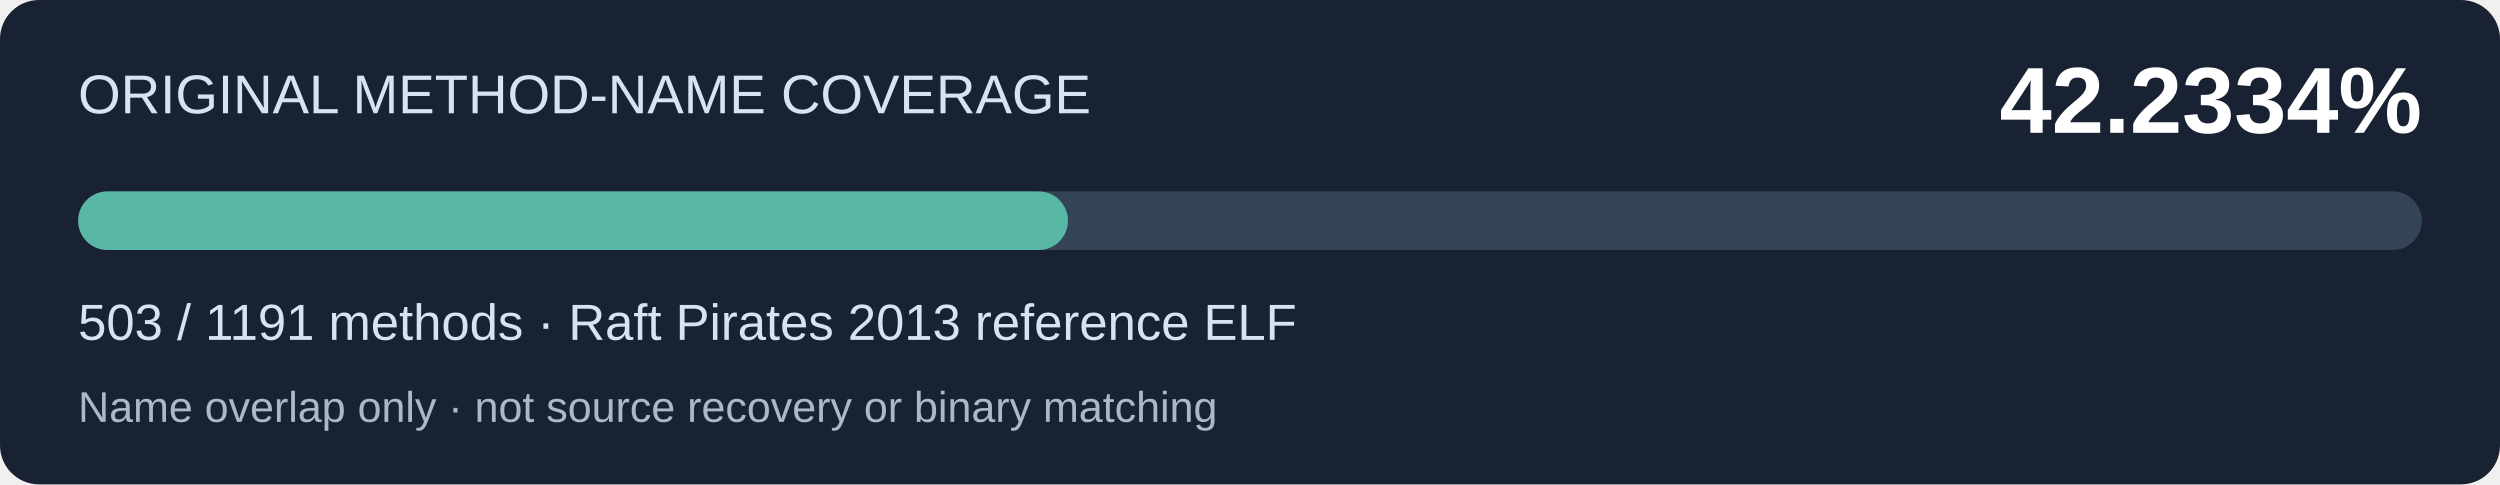
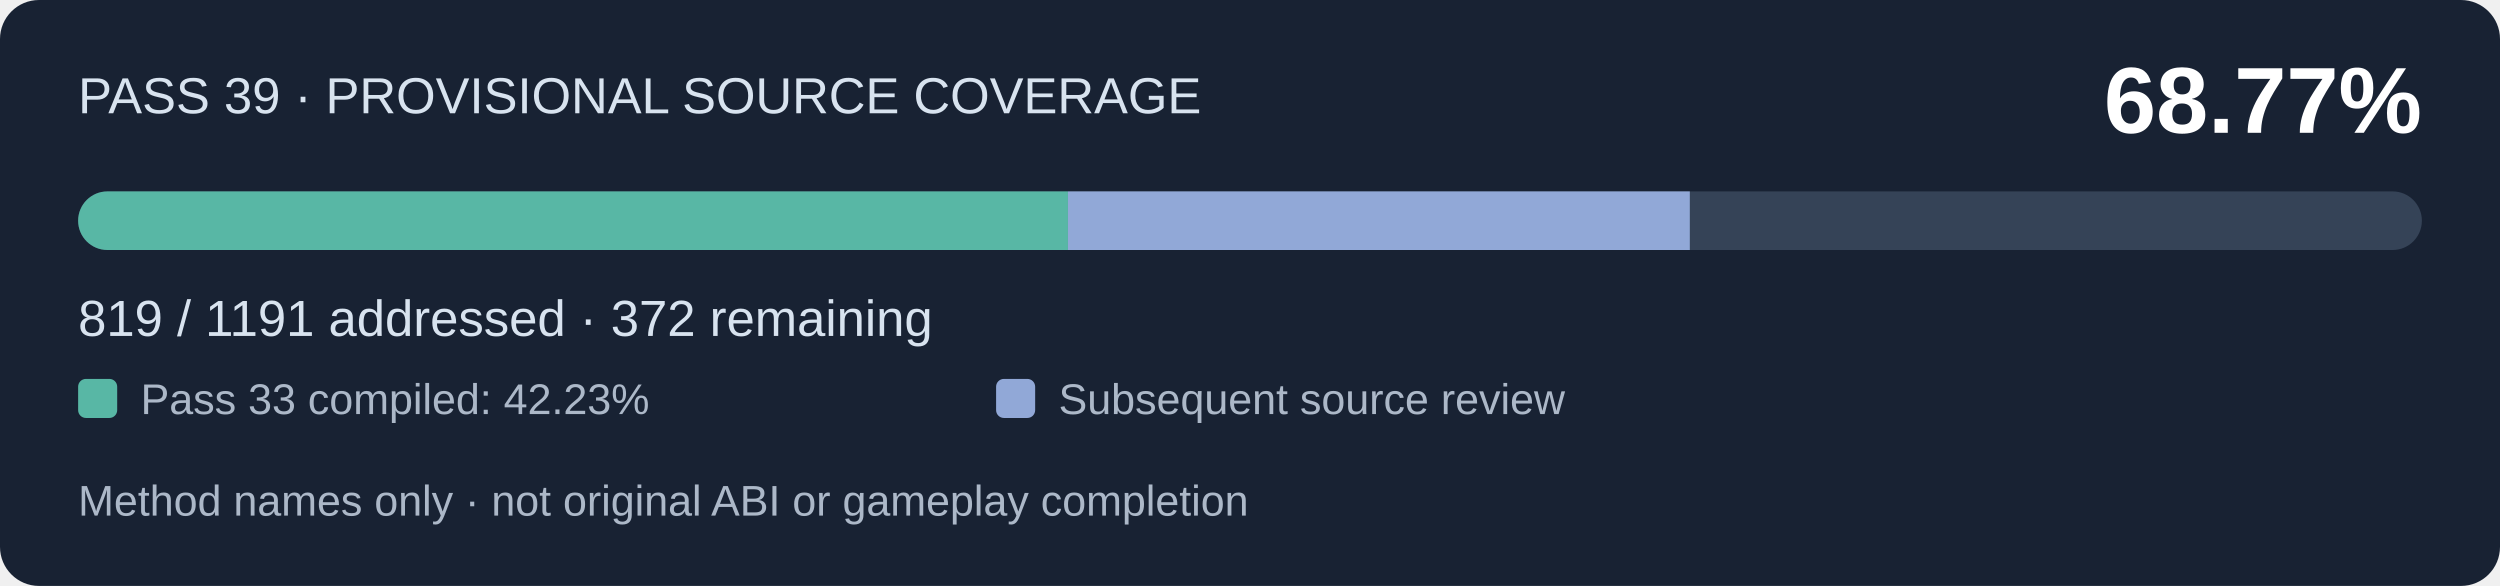
- <svg xmlns="http://www.w3.org/2000/svg" width="640" height="124" viewBox="0 0 640 124" role="img" aria-labelledby="title description">
-   <rect width="640" height="124" rx="10" fill="#182233" />
-   <text x="20" y="29" fill="#d8e3ef" font-family="Verdana,Arial,sans-serif" font-size="14">ORIGINAL METHOD-NAME COVERAGE</text>
-   <text x="620" y="34" text-anchor="end" fill="#ffffff" font-family="Verdana,Arial,sans-serif" font-size="24" font-weight="bold">42.2334%</text>
+ <svg xmlns="http://www.w3.org/2000/svg" width="640" height="150" viewBox="0 0 640 150" role="img" aria-labelledby="title description">
+   <rect width="640" height="150" rx="10" fill="#182233" />
+   <text x="20" y="29" fill="#d8e3ef" font-family="Verdana,Arial,sans-serif" font-size="13">PASS 39 · PROVISIONAL SOURCE COVERAGE</text>
+   <text x="620" y="34" text-anchor="end" fill="#ffffff" font-family="Verdana,Arial,sans-serif" font-size="24" font-weight="bold">68.77%</text>
  <rect x="20" y="49" width="600" height="15" rx="7.5" fill="#354357" />
-   <rect x="20" y="49" width="253.4" height="15" rx="7.5" fill="#58b7a5" />
-   <text x="20" y="87" fill="#d8e3ef" font-family="Verdana,Arial,sans-serif" font-size="13">503 / 1191 methods · Raft Pirates 2013 reference ELF</text>
-   <text x="20" y="108" fill="#acb8c8" font-family="Verdana,Arial,sans-serif" font-size="11">Name overlap only · not source recovery or binary matching</text>
+   <clipPath id="bar">
+     <rect x="20" y="49" width="600" height="15" rx="7.5" />
+   </clipPath>
+   <g clip-path="url(#bar)">
+     <rect x="20" y="49" width="253.4" height="15" fill="#58b7a5" />
+     <rect x="273.401" y="49" width="159.194" height="15" fill="#91a8d7" />
+   </g>
+   <text x="20" y="86" fill="#d8e3ef" font-family="Verdana,Arial,sans-serif" font-size="13">819 / 1191 addressed · 372 remaining</text>
+   <rect x="20" y="97" width="10" height="10" rx="2" fill="#58b7a5" />
+   <text x="36" y="106" fill="#acb8c8" font-family="Verdana,Arial,sans-serif" font-size="11">Pass 33 compiled: 42.23%</text>
+   <rect x="255" y="97" width="10" height="10" rx="2" fill="#91a8d7" />
+   <text x="271" y="106" fill="#acb8c8" font-family="Verdana,Arial,sans-serif" font-size="11">Subsequent source review</text>
+   <text x="20" y="132" fill="#acb8c8" font-family="Verdana,Arial,sans-serif" font-size="11">Method names only · not original ABI or gameplay completion</text>
</svg>
